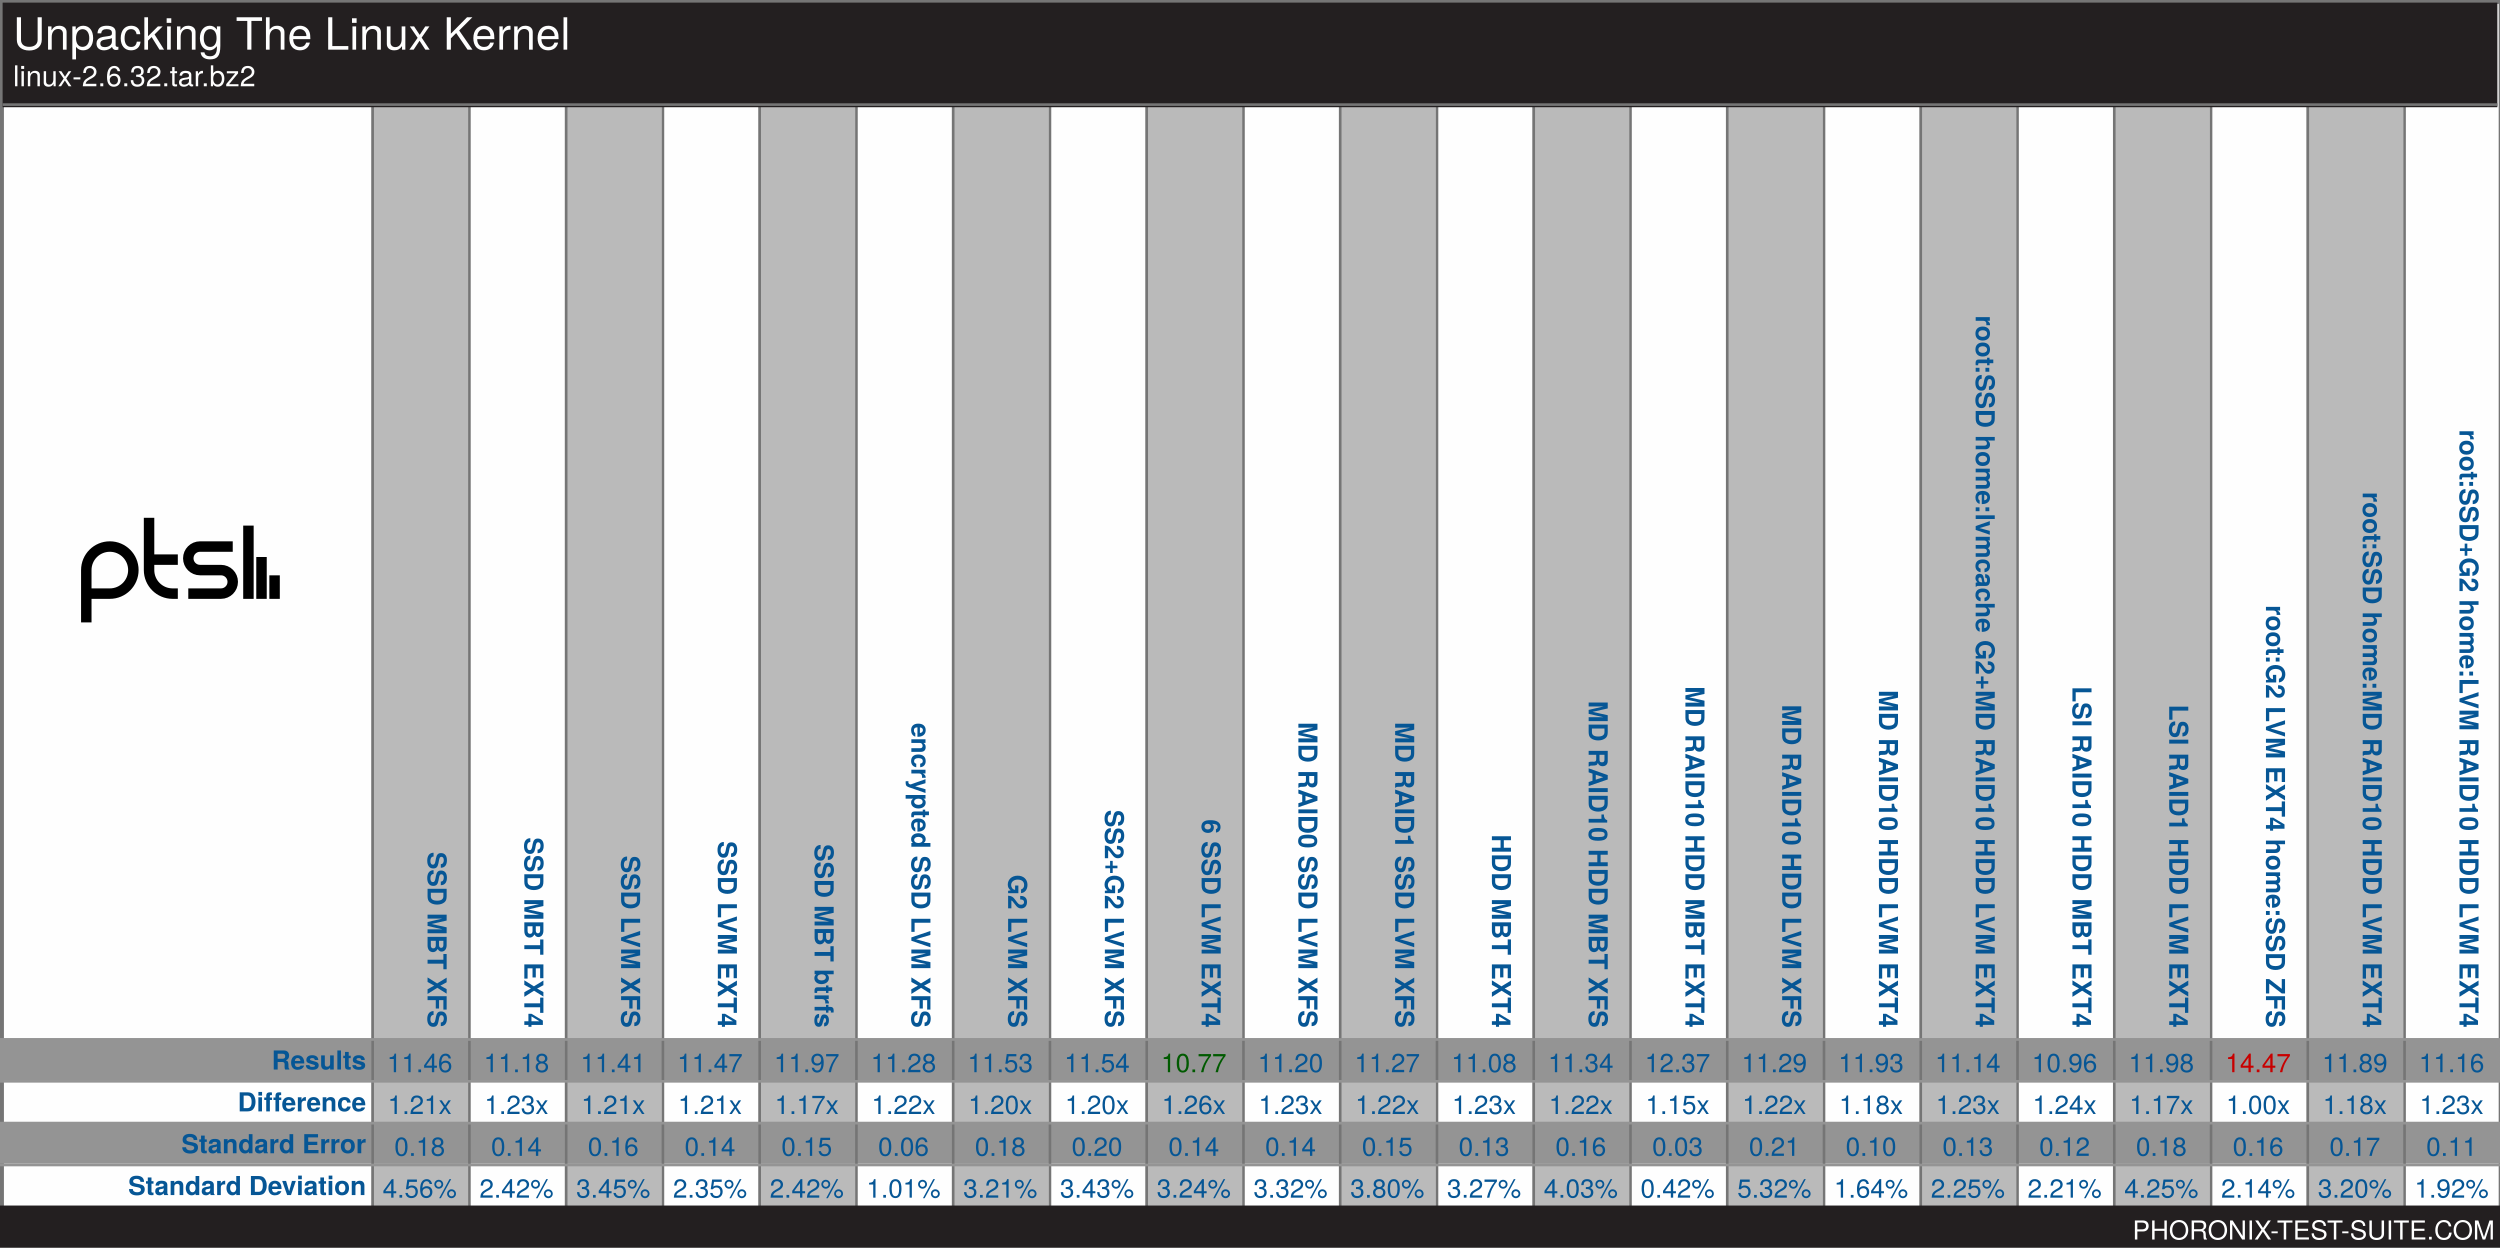
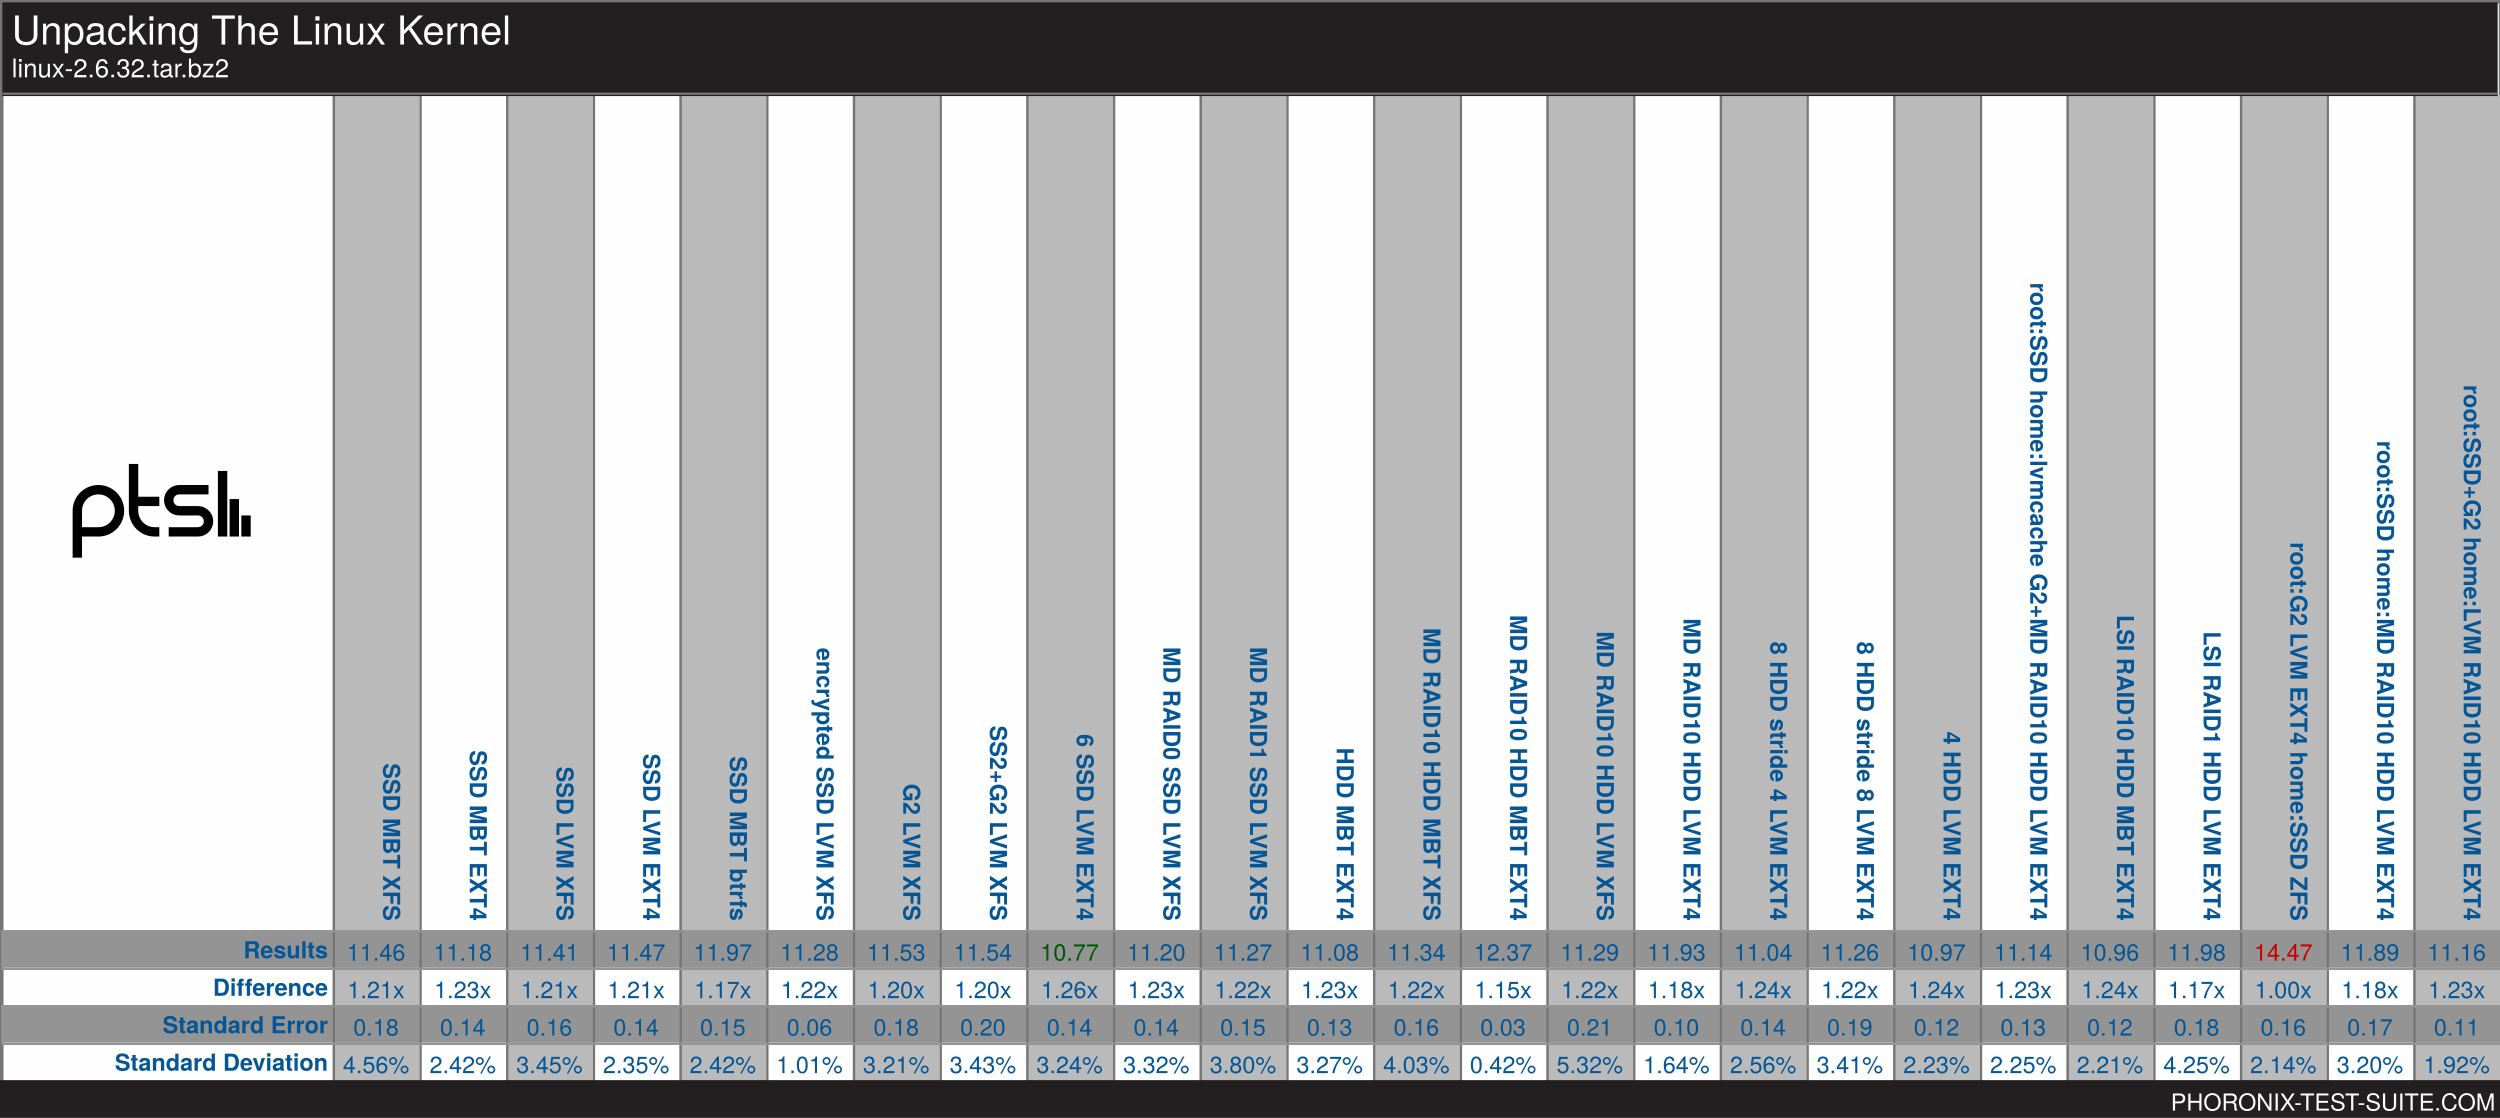
- <svg xmlns="http://www.w3.org/2000/svg" xmlns:xlink="http://www.w3.org/1999/xlink" version="1.1" font-family="sans-serif, droid-sans, helvetica, verdana, tahoma" viewbox="0 0 956 477" width="956" height="477" preserveAspectRatio="xMinYMin meet">
-   <rect x="0" y="0" width="956" height="477" fill="#FEFEFE" stroke="#757575" stroke-width="2" />
-   <rect x="1" y="1" width="955" height="476" fill="#FEFEFE" stroke="#757575" stroke-width="1" />
+ <svg xmlns="http://www.w3.org/2000/svg" xmlns:xlink="http://www.w3.org/1999/xlink" version="1.1" font-family="sans-serif, droid-sans, helvetica, verdana, tahoma" viewbox="0 0 1067 477" width="1067" height="477" preserveAspectRatio="xMinYMin meet">
+   <rect x="0" y="0" width="1067" height="477" fill="#FEFEFE" stroke="#757575" stroke-width="2" />
+   <rect x="1" y="1" width="1066" height="476" fill="#FEFEFE" stroke="#757575" stroke-width="1" />
  <path d="m74 22v9m-5-16v16m-5-28v28m-23-2h12.5c2.485 0 4.5-2.015 4.5-4.5s-2.015-4.5-4.5-4.5h-8c-2.485 0-4.5-2.015-4.5-4.5s2.015-4.5 4.5-4.5h12.5m-21 5h-11m11 13h-2c-4.971 0-9-4.029-9-9v-20m-24 40v-20c0-4.971 4.029-9 9-9 4.971 0 9 4.029 9 9s-4.029 9-9 9h-9" stroke="#000000" stroke-width="4" fill="none" transform="translate(31,198)" />
-   <line x1="142" y1="251" x2="956" y2="251" stroke="#BABABA" stroke-width="421" stroke-dasharray="37,37" />
-   <line x1="478" y1="397" x2="478" y2="461" stroke="#949494" stroke-width="956" stroke-dasharray="16,16" />
-   <line x1="142" y1="251" x2="956" y2="251" stroke="#757575" stroke-width="421" stroke-dasharray="1,36" />
-   <rect x="1" y="1" width="954" height="40" fill="#231f20" />
+   <line x1="142" y1="251" x2="1067" y2="251" stroke="#BABABA" stroke-width="421" stroke-dasharray="37,37" />
+   <line x1="534" y1="397" x2="534" y2="461" stroke="#949494" stroke-width="1067" stroke-dasharray="16,16" />
+   <line x1="142" y1="251" x2="1067" y2="251" stroke="#757575" stroke-width="421" stroke-dasharray="1,36" />
+   <rect x="1" y="1" width="1065" height="40" fill="#231f20" />
  <text x="5" y="19" font-size="17" fill="#FEFEFE" text-anchor="start">Unpacking The Linux Kernel</text>
  <text x="5" y="33" font-size="11" fill="#FEFEFE" text-anchor="start">linux-2.6.32.tar.bz2</text>
-   <line x1="1" y1="40" x2="955" y2="40" stroke="#757575" stroke-width="1" />
+   <line x1="1" y1="40" x2="1066" y2="40" stroke="#757575" stroke-width="1" />
  <g font-size="10" font-weight="bold" text-anchor="end" fill="#065695">
    <text x="140" y="409" fill="#065695">Results</text>
    <text x="140" y="425" fill="#065695">Difference</text>
    <text x="140" y="441" fill="#065695">Standard Error</text>
    <text x="140" y="457" fill="#065695">Standard Deviation</text>
  </g>
  <g font-size="10" fill="#065695" font-weight="bold" text-anchor="end">
    <text x="163.5" y="393" transform="rotate(90 163.5 393)">SSD MBT XFS</text>
    <text x="200.5" y="393" transform="rotate(90 200.5 393)">SSD MBT EXT4</text>
    <text x="237.5" y="393" transform="rotate(90 237.5 393)">SSD LVM XFS</text>
    <text x="274.5" y="393" transform="rotate(90 274.5 393)">SSD LVM EXT4</text>
    <text x="311.5" y="393" transform="rotate(90 311.5 393)">SSD MBT btrfs</text>
    <text x="348.5" y="393" transform="rotate(90 348.5 393)">encrypted SSD LVM XFS</text>
    <text x="385.5" y="393" transform="rotate(90 385.5 393)">G2 LVM XFS</text>
    <text x="422.5" y="393" transform="rotate(90 422.5 393)">SS2+G2 LVM XFS</text>
    <text x="459.5" y="393" transform="rotate(90 459.5 393)">6 SSD LVM EXT4</text>
    <text x="496.5" y="393" transform="rotate(90 496.5 393)">MD RAID0 SSD LVM XFS</text>
    <text x="533.5" y="393" transform="rotate(90 533.5 393)">MD RAID1 SSD LVM XFS</text>
    <text x="570.5" y="393" transform="rotate(90 570.5 393)">HDD MBT EXT4</text>
    <text x="607.5" y="393" transform="rotate(90 607.5 393)">MD RAID10 HDD MBT XFS</text>
    <text x="644.5" y="393" transform="rotate(90 644.5 393)">MD RAID10 HDD MBT EXT4</text>
    <text x="681.5" y="393" transform="rotate(90 681.5 393)">MD RAID10 HDD LVM XFS</text>
    <text x="718.5" y="393" transform="rotate(90 718.5 393)">MD RAID10 HDD LVM EXT4</text>
-     <text x="755.5" y="393" transform="rotate(90 755.5 393)">root:SSD home:lvmcache G2+MD RAID10 HDD LVM EXT4</text>
-     <text x="792.5" y="393" transform="rotate(90 792.5 393)">LSI RAID10 HDD MBT EXT4</text>
-     <text x="829.5" y="393" transform="rotate(90 829.5 393)">LSI RAID1 HDD LVM EXT4</text>
-     <text x="866.5" y="393" transform="rotate(90 866.5 393)">root:G2 LVM EXT4 home:SSD ZFS</text>
-     <text x="903.5" y="393" transform="rotate(90 903.5 393)">root:SSD home:MD RAID10 HDD LVM EXT4</text>
-     <text x="940.5" y="393" transform="rotate(90 940.5 393)">root:SSD+G2 home:LVM RAID10 HDD LVM EXT4</text>
+     <text x="755.5" y="393" transform="rotate(90 755.5 393)">8 HDD stride 4 LVM EXT4</text>
+     <text x="792.5" y="393" transform="rotate(90 792.5 393)">8 HDD stride 8 LVM EXT4</text>
+     <text x="829.5" y="393" transform="rotate(90 829.5 393)">4 HDD LVM EXT4</text>
+     <text x="866.5" y="393" transform="rotate(90 866.5 393)">root:SSD home:lvmcache G2+MD RAID10 HDD LVM EXT4</text>
+     <text x="903.5" y="393" transform="rotate(90 903.5 393)">LSI RAID10 HDD MBT EXT4</text>
+     <text x="940.5" y="393" transform="rotate(90 940.5 393)">LSI RAID1 HDD LVM EXT4</text>
+     <text x="977.5" y="393" transform="rotate(90 977.5 393)">root:G2 LVM EXT4 home:SSD ZFS</text>
+     <text x="1014.5" y="393" transform="rotate(90 1014.5 393)">root:SSD home:MD RAID10 HDD LVM EXT4</text>
+     <text x="1051.5" y="393" transform="rotate(90 1051.5 393)">root:SSD+G2 home:LVM RAID10 HDD LVM EXT4</text>
  </g>
  <g />
  <g text-anchor="middle" font-size="10">
    <text x="160.5" y="410" fill="#065695" xlink:title="STD Dev: 4.56%;  STD Error: 0.18">11.46</text>
    <text x="160.5" y="426" fill="#065695">1.21x</text>
    <text x="160.5" y="442" fill="#065695">0.18</text>
    <text x="160.5" y="458" fill="#065695">4.56%</text>
    <text x="197.5" y="410" fill="#065695" xlink:title="STD Dev: 2.42%;  STD Error: 0.14">11.18</text>
    <text x="197.5" y="426" fill="#065695">1.23x</text>
    <text x="197.5" y="442" fill="#065695">0.14</text>
    <text x="197.5" y="458" fill="#065695">2.42%</text>
    <text x="234.5" y="410" fill="#065695" xlink:title="STD Dev: 3.45%;  STD Error: 0.16">11.41</text>
    <text x="234.5" y="426" fill="#065695">1.21x</text>
    <text x="234.5" y="442" fill="#065695">0.16</text>
    <text x="234.5" y="458" fill="#065695">3.45%</text>
    <text x="271.5" y="410" fill="#065695" xlink:title="STD Dev: 2.35%;  STD Error: 0.14">11.47</text>
    <text x="271.5" y="426" fill="#065695">1.21x</text>
    <text x="271.5" y="442" fill="#065695">0.14</text>
    <text x="271.5" y="458" fill="#065695">2.35%</text>
    <text x="308.5" y="410" fill="#065695" xlink:title="STD Dev: 2.42%;  STD Error: 0.15">11.97</text>
    <text x="308.5" y="426" fill="#065695">1.17x</text>
    <text x="308.5" y="442" fill="#065695">0.15</text>
    <text x="308.5" y="458" fill="#065695">2.42%</text>
    <text x="345.5" y="410" fill="#065695" xlink:title="STD Dev: 1.01%;  STD Error: 0.06">11.28</text>
    <text x="345.5" y="426" fill="#065695">1.22x</text>
    <text x="345.5" y="442" fill="#065695">0.06</text>
    <text x="345.5" y="458" fill="#065695">1.01%</text>
    <text x="382.5" y="410" fill="#065695" xlink:title="STD Dev: 3.21%;  STD Error: 0.18">11.53</text>
    <text x="382.5" y="426" fill="#065695">1.20x</text>
    <text x="382.5" y="442" fill="#065695">0.18</text>
    <text x="382.5" y="458" fill="#065695">3.21%</text>
    <text x="419.5" y="410" fill="#065695" xlink:title="STD Dev: 3.43%;  STD Error: 0.20">11.54</text>
    <text x="419.5" y="426" fill="#065695">1.20x</text>
    <text x="419.5" y="442" fill="#065695">0.20</text>
    <text x="419.5" y="458" fill="#065695">3.43%</text>
    <text x="456.5" y="410" fill="#005a00" xlink:title="STD Dev: 3.24%;  STD Error: 0.14">10.77</text>
    <text x="456.5" y="426" fill="#065695">1.26x</text>
    <text x="456.5" y="442" fill="#065695">0.14</text>
    <text x="456.5" y="458" fill="#065695">3.24%</text>
    <text x="493.5" y="410" fill="#065695" xlink:title="STD Dev: 3.32%;  STD Error: 0.14">11.20</text>
    <text x="493.5" y="426" fill="#065695">1.23x</text>
    <text x="493.5" y="442" fill="#065695">0.14</text>
    <text x="493.5" y="458" fill="#065695">3.32%</text>
    <text x="530.5" y="410" fill="#065695" xlink:title="STD Dev: 3.80%;  STD Error: 0.15">11.27</text>
    <text x="530.5" y="426" fill="#065695">1.22x</text>
    <text x="530.5" y="442" fill="#065695">0.15</text>
    <text x="530.5" y="458" fill="#065695">3.80%</text>
    <text x="567.5" y="410" fill="#065695" xlink:title="STD Dev: 3.27%;  STD Error: 0.13">11.08</text>
    <text x="567.5" y="426" fill="#065695">1.23x</text>
    <text x="567.5" y="442" fill="#065695">0.13</text>
    <text x="567.5" y="458" fill="#065695">3.27%</text>
    <text x="604.5" y="410" fill="#065695" xlink:title="STD Dev: 4.03%;  STD Error: 0.16">11.34</text>
    <text x="604.5" y="426" fill="#065695">1.22x</text>
    <text x="604.5" y="442" fill="#065695">0.16</text>
    <text x="604.5" y="458" fill="#065695">4.03%</text>
    <text x="641.5" y="410" fill="#065695" xlink:title="STD Dev: 0.42%;  STD Error: 0.03">12.37</text>
    <text x="641.5" y="426" fill="#065695">1.15x</text>
    <text x="641.5" y="442" fill="#065695">0.03</text>
    <text x="641.5" y="458" fill="#065695">0.42%</text>
    <text x="678.5" y="410" fill="#065695" xlink:title="STD Dev: 5.32%;  STD Error: 0.21">11.29</text>
    <text x="678.5" y="426" fill="#065695">1.22x</text>
    <text x="678.5" y="442" fill="#065695">0.21</text>
    <text x="678.5" y="458" fill="#065695">5.32%</text>
    <text x="715.5" y="410" fill="#065695" xlink:title="STD Dev: 1.64%;  STD Error: 0.10">11.93</text>
    <text x="715.5" y="426" fill="#065695">1.18x</text>
    <text x="715.5" y="442" fill="#065695">0.10</text>
    <text x="715.5" y="458" fill="#065695">1.64%</text>
-     <text x="752.5" y="410" fill="#065695" xlink:title="STD Dev: 2.25%;  STD Error: 0.13">11.14</text>
-     <text x="752.5" y="426" fill="#065695">1.23x</text>
-     <text x="752.5" y="442" fill="#065695">0.13</text>
-     <text x="752.5" y="458" fill="#065695">2.25%</text>
-     <text x="789.5" y="410" fill="#065695" xlink:title="STD Dev: 2.21%;  STD Error: 0.12">10.96</text>
-     <text x="789.5" y="426" fill="#065695">1.24x</text>
-     <text x="789.5" y="442" fill="#065695">0.12</text>
-     <text x="789.5" y="458" fill="#065695">2.21%</text>
-     <text x="826.5" y="410" fill="#065695" xlink:title="STD Dev: 4.25%;  STD Error: 0.18">11.98</text>
-     <text x="826.5" y="426" fill="#065695">1.17x</text>
-     <text x="826.5" y="442" fill="#065695">0.18</text>
-     <text x="826.5" y="458" fill="#065695">4.25%</text>
-     <text x="863.5" y="410" fill="#C80000" xlink:title="STD Dev: 2.14%;  STD Error: 0.16">14.47</text>
-     <text x="863.5" y="426" fill="#065695">1.00x</text>
-     <text x="863.5" y="442" fill="#065695">0.16</text>
-     <text x="863.5" y="458" fill="#065695">2.14%</text>
-     <text x="900.5" y="410" fill="#065695" xlink:title="STD Dev: 3.20%;  STD Error: 0.17">11.89</text>
-     <text x="900.5" y="426" fill="#065695">1.18x</text>
-     <text x="900.5" y="442" fill="#065695">0.17</text>
-     <text x="900.5" y="458" fill="#065695">3.20%</text>
-     <text x="937.5" y="410" fill="#065695" xlink:title="STD Dev: 1.92%;  STD Error: 0.11">11.16</text>
-     <text x="937.5" y="426" fill="#065695">1.23x</text>
-     <text x="937.5" y="442" fill="#065695">0.11</text>
-     <text x="937.5" y="458" fill="#065695">1.92%</text>
+     <text x="752.5" y="410" fill="#065695" xlink:title="STD Dev: 2.56%;  STD Error: 0.14">11.04</text>
+     <text x="752.5" y="426" fill="#065695">1.24x</text>
+     <text x="752.5" y="442" fill="#065695">0.14</text>
+     <text x="752.5" y="458" fill="#065695">2.56%</text>
+     <text x="789.5" y="410" fill="#065695" xlink:title="STD Dev: 3.41%;  STD Error: 0.19">11.26</text>
+     <text x="789.5" y="426" fill="#065695">1.22x</text>
+     <text x="789.5" y="442" fill="#065695">0.19</text>
+     <text x="789.5" y="458" fill="#065695">3.41%</text>
+     <text x="826.5" y="410" fill="#065695" xlink:title="STD Dev: 2.23%;  STD Error: 0.12">10.97</text>
+     <text x="826.5" y="426" fill="#065695">1.24x</text>
+     <text x="826.5" y="442" fill="#065695">0.12</text>
+     <text x="826.5" y="458" fill="#065695">2.23%</text>
+     <text x="863.5" y="410" fill="#065695" xlink:title="STD Dev: 2.25%;  STD Error: 0.13">11.14</text>
+     <text x="863.5" y="426" fill="#065695">1.23x</text>
+     <text x="863.5" y="442" fill="#065695">0.13</text>
+     <text x="863.5" y="458" fill="#065695">2.25%</text>
+     <text x="900.5" y="410" fill="#065695" xlink:title="STD Dev: 2.21%;  STD Error: 0.12">10.96</text>
+     <text x="900.5" y="426" fill="#065695">1.24x</text>
+     <text x="900.5" y="442" fill="#065695">0.12</text>
+     <text x="900.5" y="458" fill="#065695">2.21%</text>
+     <text x="937.5" y="410" fill="#065695" xlink:title="STD Dev: 4.25%;  STD Error: 0.18">11.98</text>
+     <text x="937.5" y="426" fill="#065695">1.17x</text>
+     <text x="937.5" y="442" fill="#065695">0.18</text>
+     <text x="937.5" y="458" fill="#065695">4.25%</text>
+     <text x="974.5" y="410" fill="#C80000" xlink:title="STD Dev: 2.14%;  STD Error: 0.16">14.47</text>
+     <text x="974.5" y="426" fill="#065695">1.00x</text>
+     <text x="974.5" y="442" fill="#065695">0.16</text>
+     <text x="974.5" y="458" fill="#065695">2.14%</text>
+     <text x="1011.5" y="410" fill="#065695" xlink:title="STD Dev: 3.20%;  STD Error: 0.17">11.89</text>
+     <text x="1011.5" y="426" fill="#065695">1.18x</text>
+     <text x="1011.5" y="442" fill="#065695">0.17</text>
+     <text x="1011.5" y="458" fill="#065695">3.20%</text>
+     <text x="1048.5" y="410" fill="#065695" xlink:title="STD Dev: 1.92%;  STD Error: 0.11">11.16</text>
+     <text x="1048.5" y="426" fill="#065695">1.23x</text>
+     <text x="1048.5" y="442" fill="#065695">0.11</text>
+     <text x="1048.5" y="458" fill="#065695">1.92%</text>
  </g>
-   <line x1="478" y1="397" x2="478" y2="461" stroke="#949494" stroke-width="956" stroke-dasharray="1,15" />
-   <rect x="0" y="461" width="956" height="16" fill="#231f20" />
+   <line x1="534" y1="397" x2="534" y2="461" stroke="#949494" stroke-width="1067" stroke-dasharray="1,15" />
+   <rect x="0" y="461" width="1067" height="16" fill="#231f20" />
  <a xlink:href="http://www.phoronix-test-suite.com/" xlink:show="new">
-     <text x="954" y="474" font-size="10" fill="#FFFFFF" text-anchor="end" xlink:show="new">PHORONIX-TEST-SUITE.COM</text>
+     <text x="1065" y="474" font-size="10" fill="#FFFFFF" text-anchor="end" xlink:show="new">PHORONIX-TEST-SUITE.COM</text>
  </a>
</svg>
